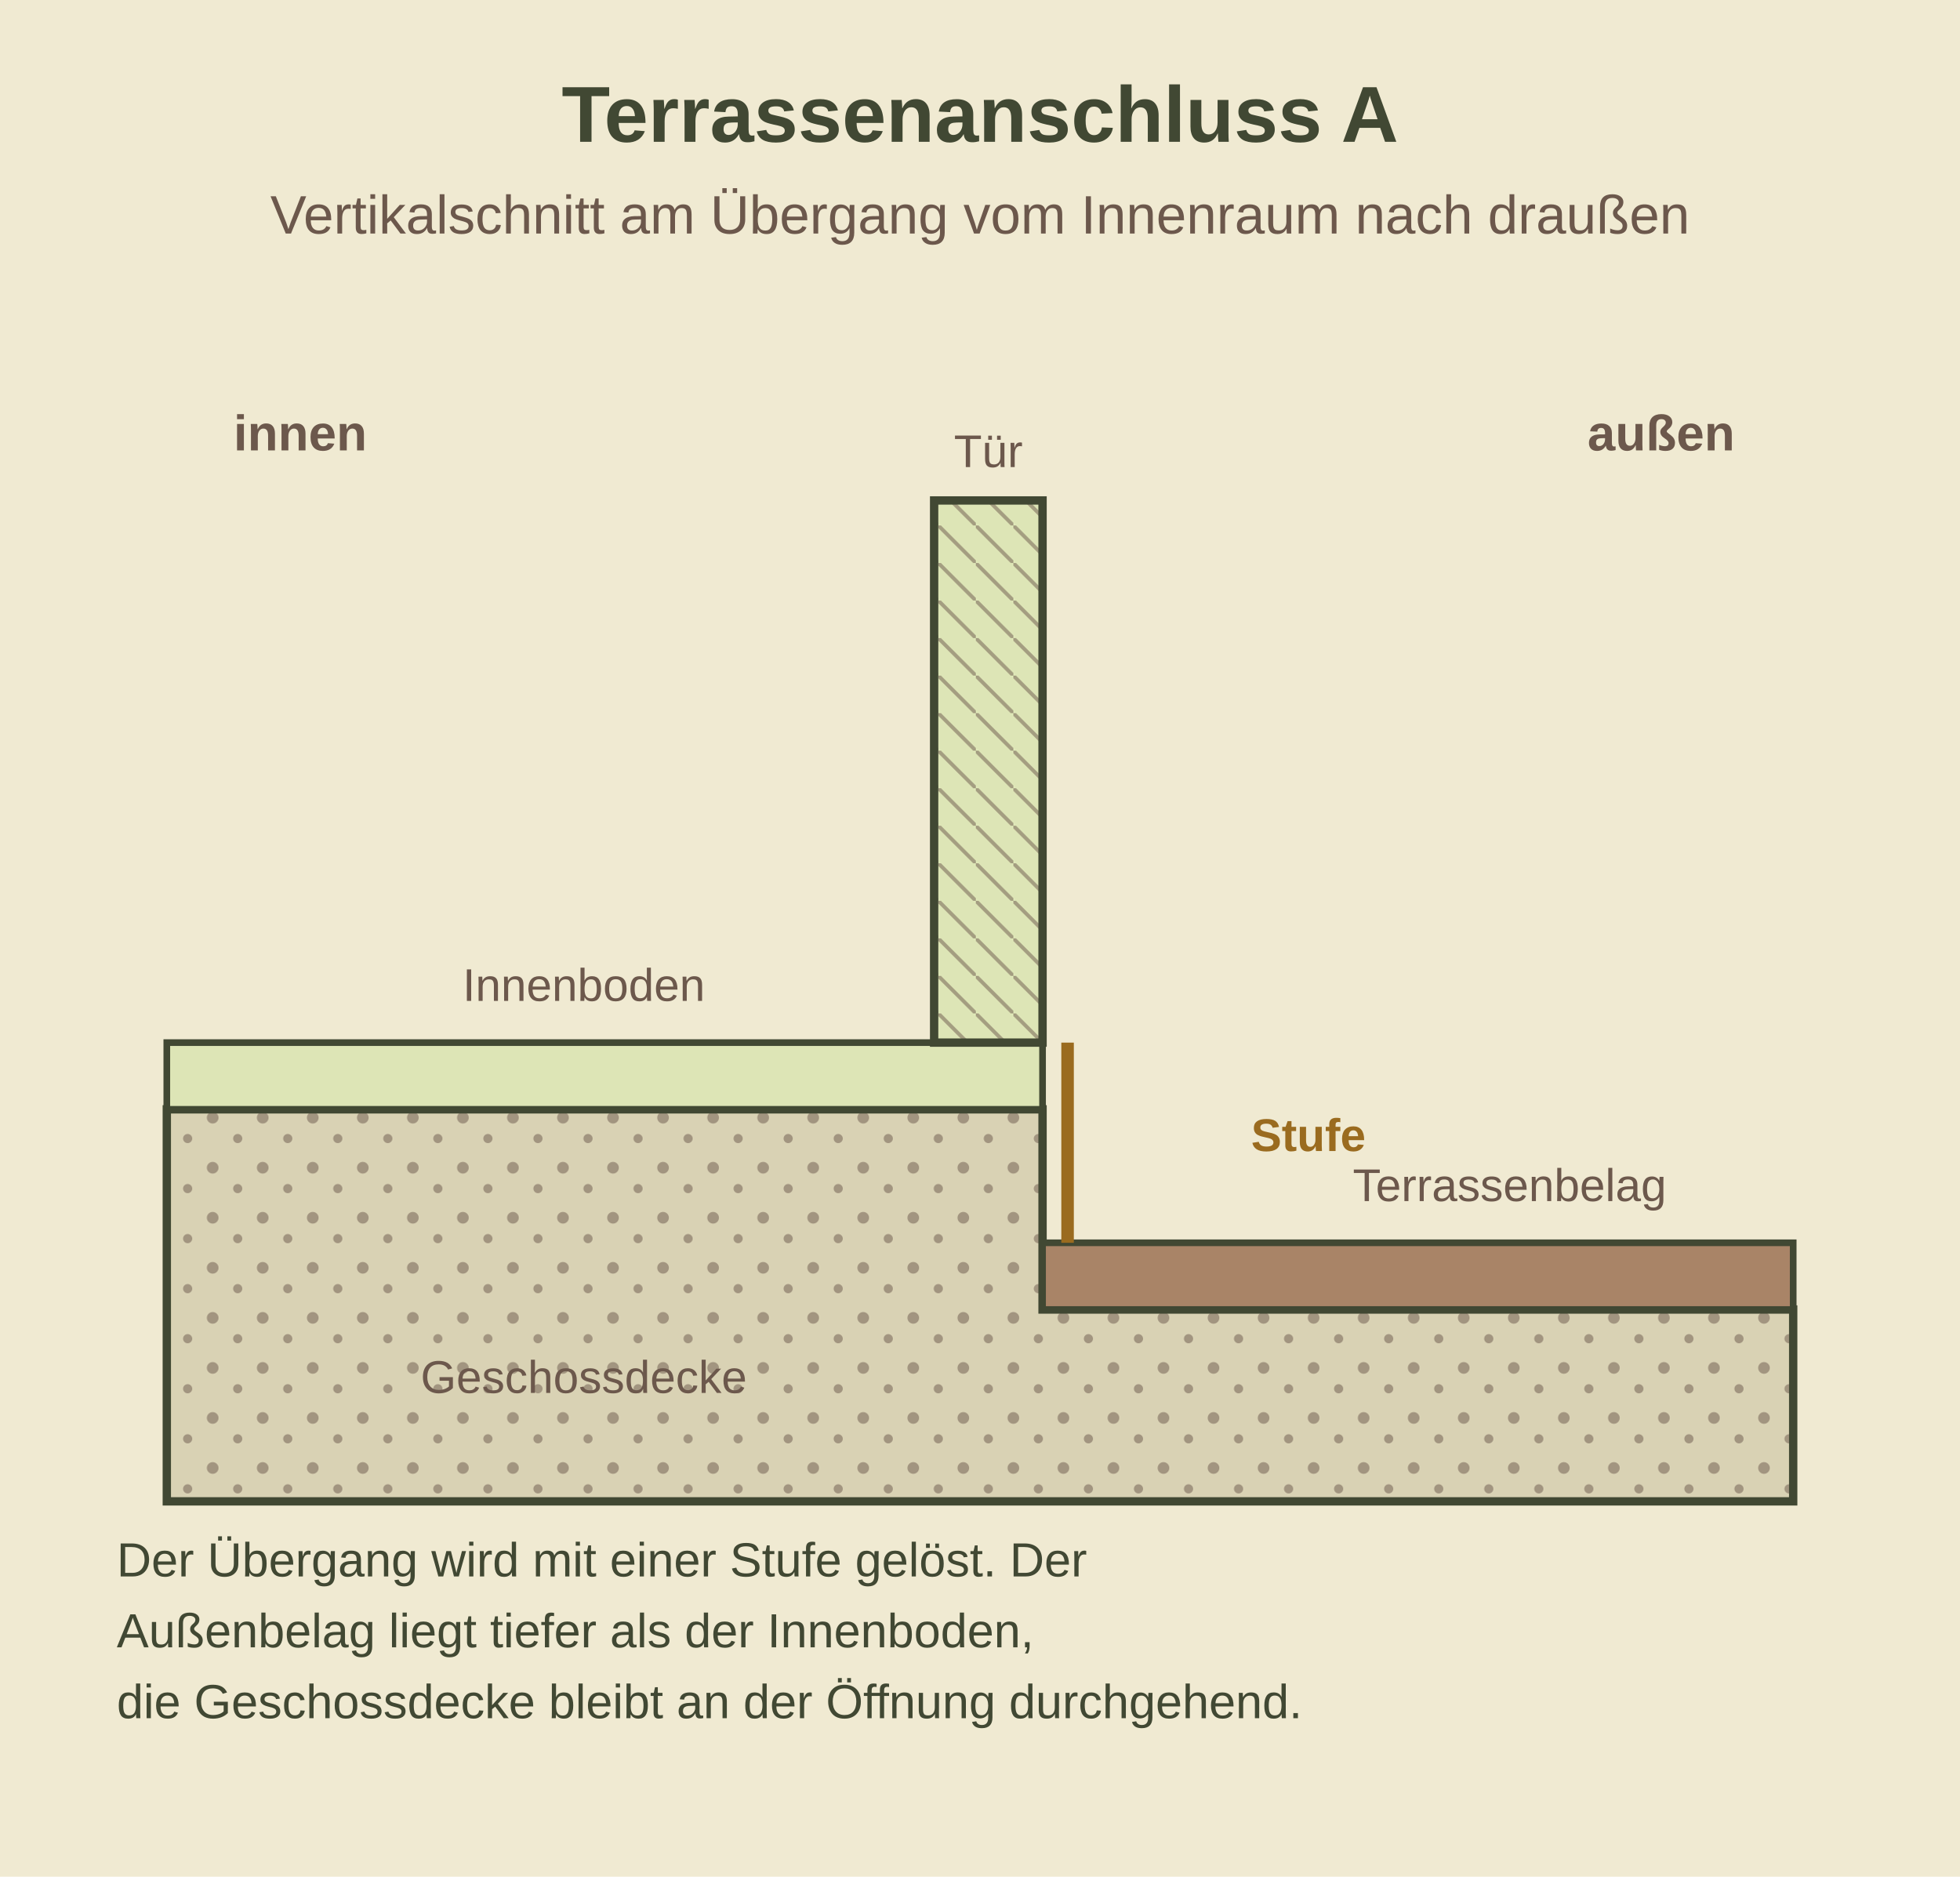
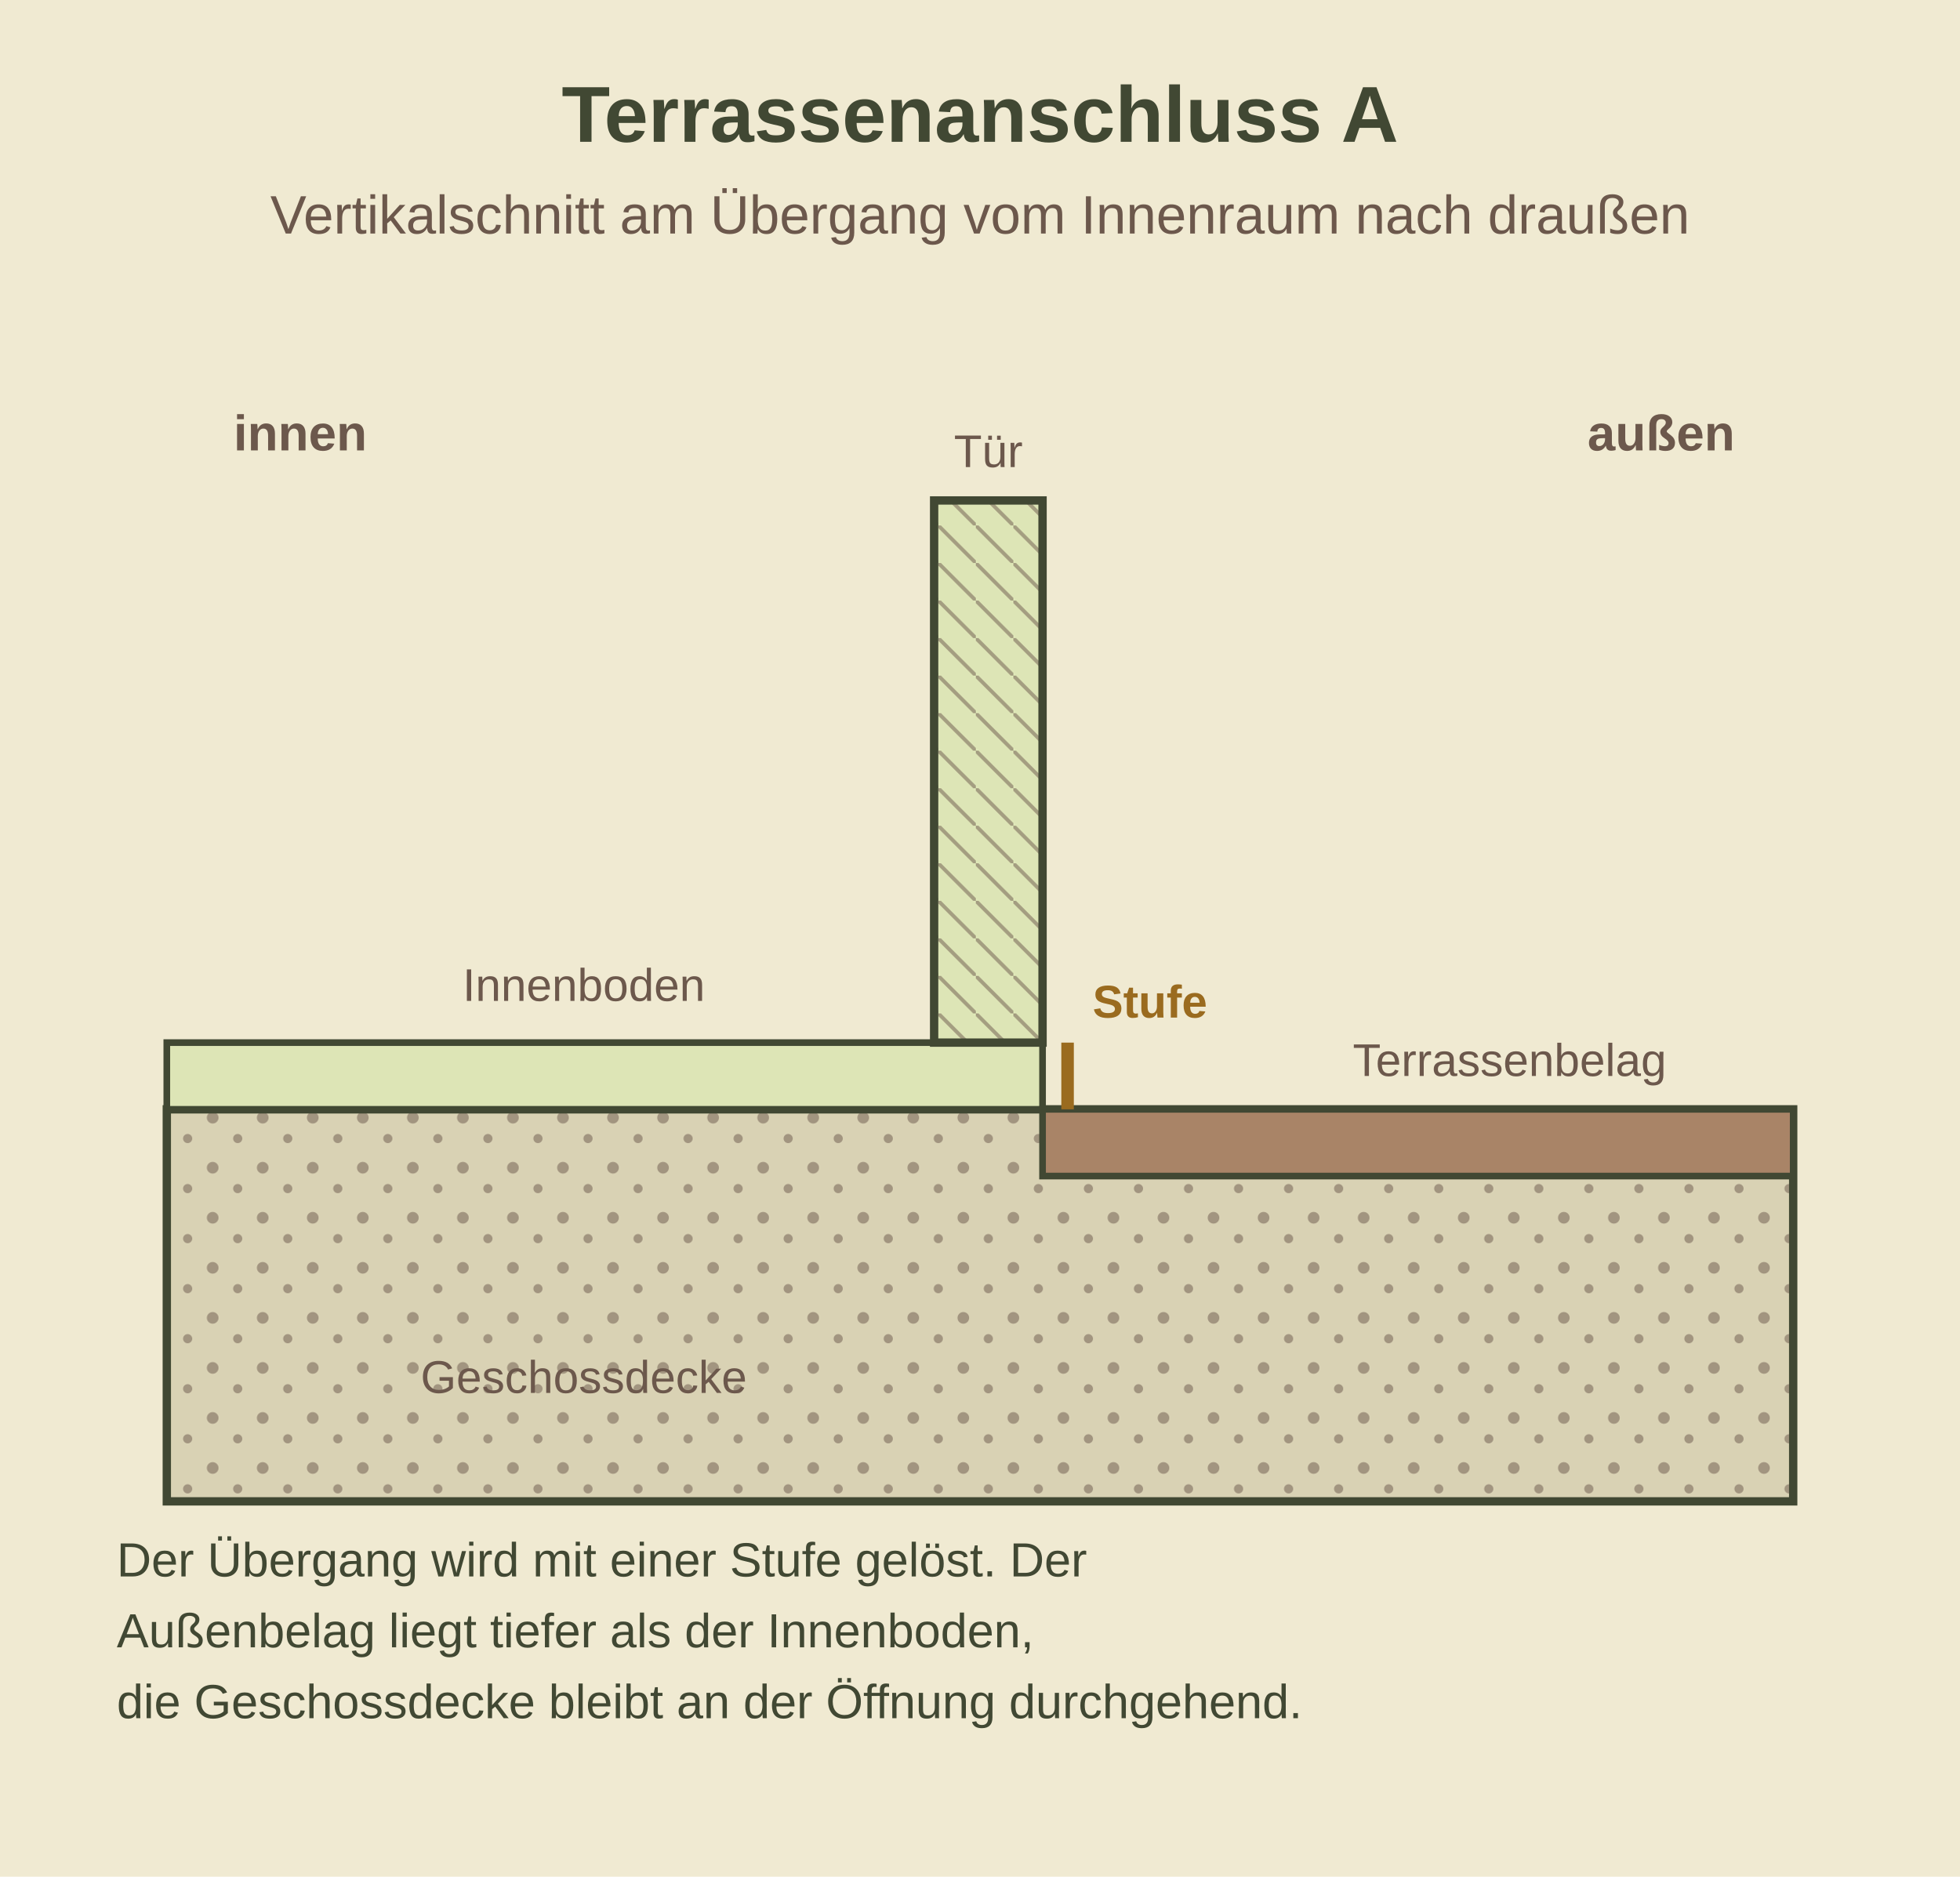
<svg xmlns="http://www.w3.org/2000/svg" viewBox="0 0 470 450" width="470" height="450">
  <defs>
    <pattern id="mw" width="14" height="14" patternTransform="rotate(45)" patternUnits="userSpaceOnUse">
      <rect width="14" height="14" fill="#a98467" />
      <line x1="0" y1="0" x2="0" y2="14" stroke="#6c584c" stroke-width="1.1" opacity="0.55" />
    </pattern>
    <pattern id="dm" width="10" height="10" patternTransform="rotate(45)" patternUnits="userSpaceOnUse">
      <rect width="10" height="10" fill="#adc178" />
      <line x1="0" y1="0" x2="0" y2="10" stroke="#f7f3e4" stroke-width="2" opacity="0.7" />
    </pattern>
    <pattern id="hz" width="9" height="9" patternUnits="userSpaceOnUse">
      <rect width="9" height="9" fill="#dde5b6" />
      <line x1="0" y1="0" x2="9" y2="9" stroke="#6c584c" stroke-width="0.9" opacity="0.5" />
    </pattern>
    <pattern id="bt" width="12" height="12" patternUnits="userSpaceOnUse">
      <rect width="12" height="12" fill="#d9d2b4" />
      <circle cx="3" cy="4" r="1.4" fill="#6c584c" opacity="0.5" />
      <circle cx="9" cy="9" r="1.1" fill="#6c584c" opacity="0.5" />
    </pattern>
    <marker id="pf" viewBox="0 0 10 10" refX="9" refY="5" markerWidth="6" markerHeight="6" orient="auto-start-reverse">
      <path d="M0,1 L9,5 L0,9 z" fill="#9a6b1f" />
    </marker>
    <marker id="pfk" viewBox="0 0 10 10" refX="9" refY="5" markerWidth="6" markerHeight="6" orient="auto-start-reverse">
      <path d="M0,1 L9,5 L0,9 z" fill="#6c584c" />
    </marker>
  </defs>
  <rect x="0" y="0" width="470" height="450" fill="#f0ead2" />
  <text x="235.0" y="34" font-family="Segoe UI, Arial, sans-serif" font-size="19" text-anchor="middle" fill="#414833" font-weight="bold" font-style="normal">Terrassenanschluss A</text>
  <text x="235.0" y="56" font-family="Segoe UI, Arial, sans-serif" font-size="13" text-anchor="middle" fill="#6c584c" font-weight="normal" font-style="normal">Vertikalschnitt am Übergang vom Innenraum nach draußen</text>
-   <path d="M40,266 L250,266 L250,314 L430,314 L430,360 L40,360 Z" fill="url(#bt)" stroke="#414833" stroke-width="2" />
+   <path d="M40,266 L430,266 L430,360 L40,360 Z" fill="url(#bt)" stroke="#414833" stroke-width="2" />
  <text x="140" y="334" font-family="Segoe UI, Arial, sans-serif" font-size="11" text-anchor="middle" fill="#6c584c" font-weight="normal" font-style="normal">Geschossdecke</text>
  <rect x="40" y="250" width="210" height="16" fill="#dde5b6" stroke="#414833" stroke-width="1.6" />
  <text x="140" y="240" font-family="Segoe UI, Arial, sans-serif" font-size="11" text-anchor="middle" fill="#6c584c" font-weight="normal" font-style="normal">Innenboden</text>
  <rect x="224" y="120" width="26" height="130" fill="url(#hz)" stroke="#414833" stroke-width="2" />
  <text x="237" y="112" font-family="Segoe UI, Arial, sans-serif" font-size="11" text-anchor="middle" fill="#6c584c" font-weight="normal" font-style="normal">Tür</text>
-   <rect x="250" y="298" width="180" height="16" fill="#a98467" stroke="#414833" stroke-width="1.6" />
-   <line x1="256" y1="250" x2="256" y2="298" stroke="#9a6b1f" stroke-width="3" />
-   <text x="300" y="276" font-family="Segoe UI, Arial, sans-serif" font-size="11" text-anchor="start" fill="#9a6b1f" font-weight="bold" font-style="normal">Stufe</text>
-   <text x="362" y="288" font-family="Segoe UI, Arial, sans-serif" font-size="11" text-anchor="middle" fill="#6c584c" font-weight="normal" font-style="normal">Terrassenbelag</text>
+   <rect x="250" y="266" width="180" height="16" fill="#a98467" stroke="#414833" stroke-width="1.6" />
+   <line x1="256" y1="250" x2="256" y2="266" stroke="#9a6b1f" stroke-width="3" />
+   <text x="262" y="244" font-family="Segoe UI, Arial, sans-serif" font-size="11" text-anchor="start" fill="#9a6b1f" font-weight="bold" font-style="normal">Stufe</text>
+   <text x="362" y="258" font-family="Segoe UI, Arial, sans-serif" font-size="11" text-anchor="middle" fill="#6c584c" font-weight="normal" font-style="normal">Terrassenbelag</text>
  <text x="56" y="108" font-family="Segoe UI, Arial, sans-serif" font-size="12" text-anchor="start" fill="#6c584c" font-weight="bold" font-style="normal">innen</text>
  <text x="416" y="108" font-family="Segoe UI, Arial, sans-serif" font-size="12" text-anchor="end" fill="#6c584c" font-weight="bold" font-style="normal">außen</text>
  <text x="28" y="378" font-family="Segoe UI, Arial, sans-serif" font-size="11.5" text-anchor="start" fill="#414833" font-weight="normal" font-style="normal">Der Übergang wird mit einer Stufe gelöst. Der</text>
  <text x="28" y="395" font-family="Segoe UI, Arial, sans-serif" font-size="11.5" text-anchor="start" fill="#414833" font-weight="normal" font-style="normal">Außenbelag liegt tiefer als der Innenboden,</text>
  <text x="28" y="412" font-family="Segoe UI, Arial, sans-serif" font-size="11.5" text-anchor="start" fill="#414833" font-weight="normal" font-style="normal">die Geschossdecke bleibt an der Öffnung durchgehend.</text>
</svg>
